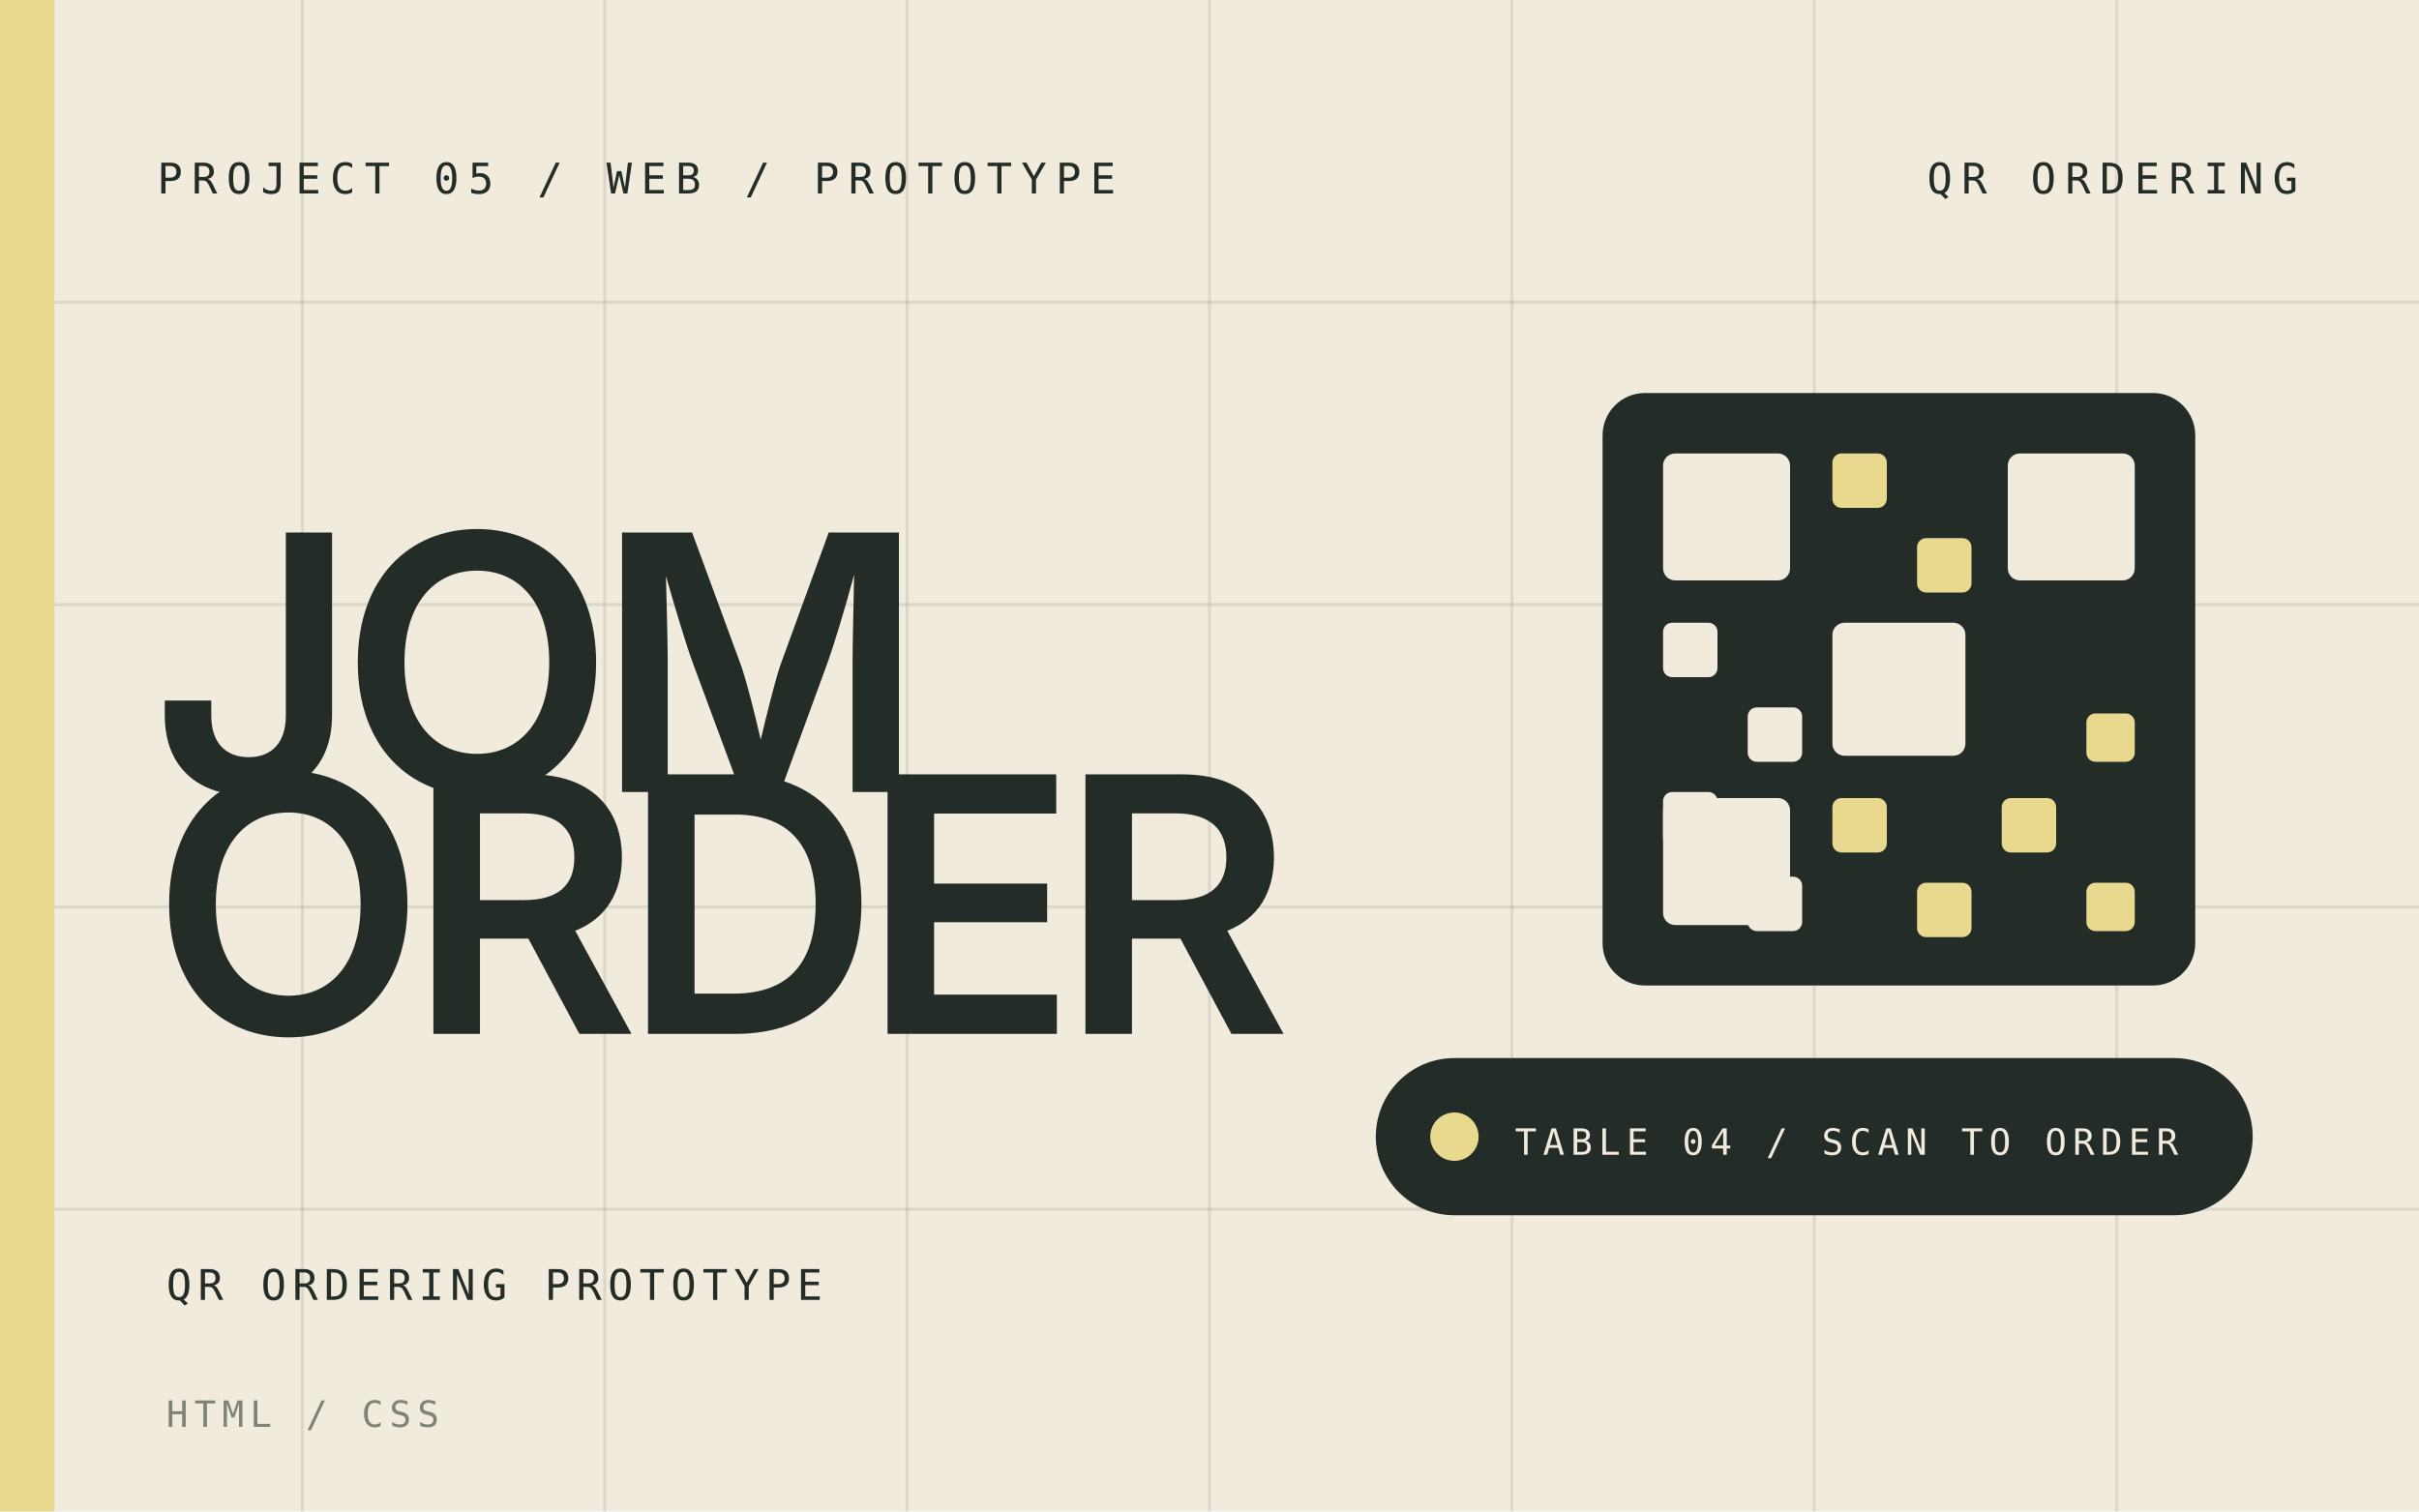
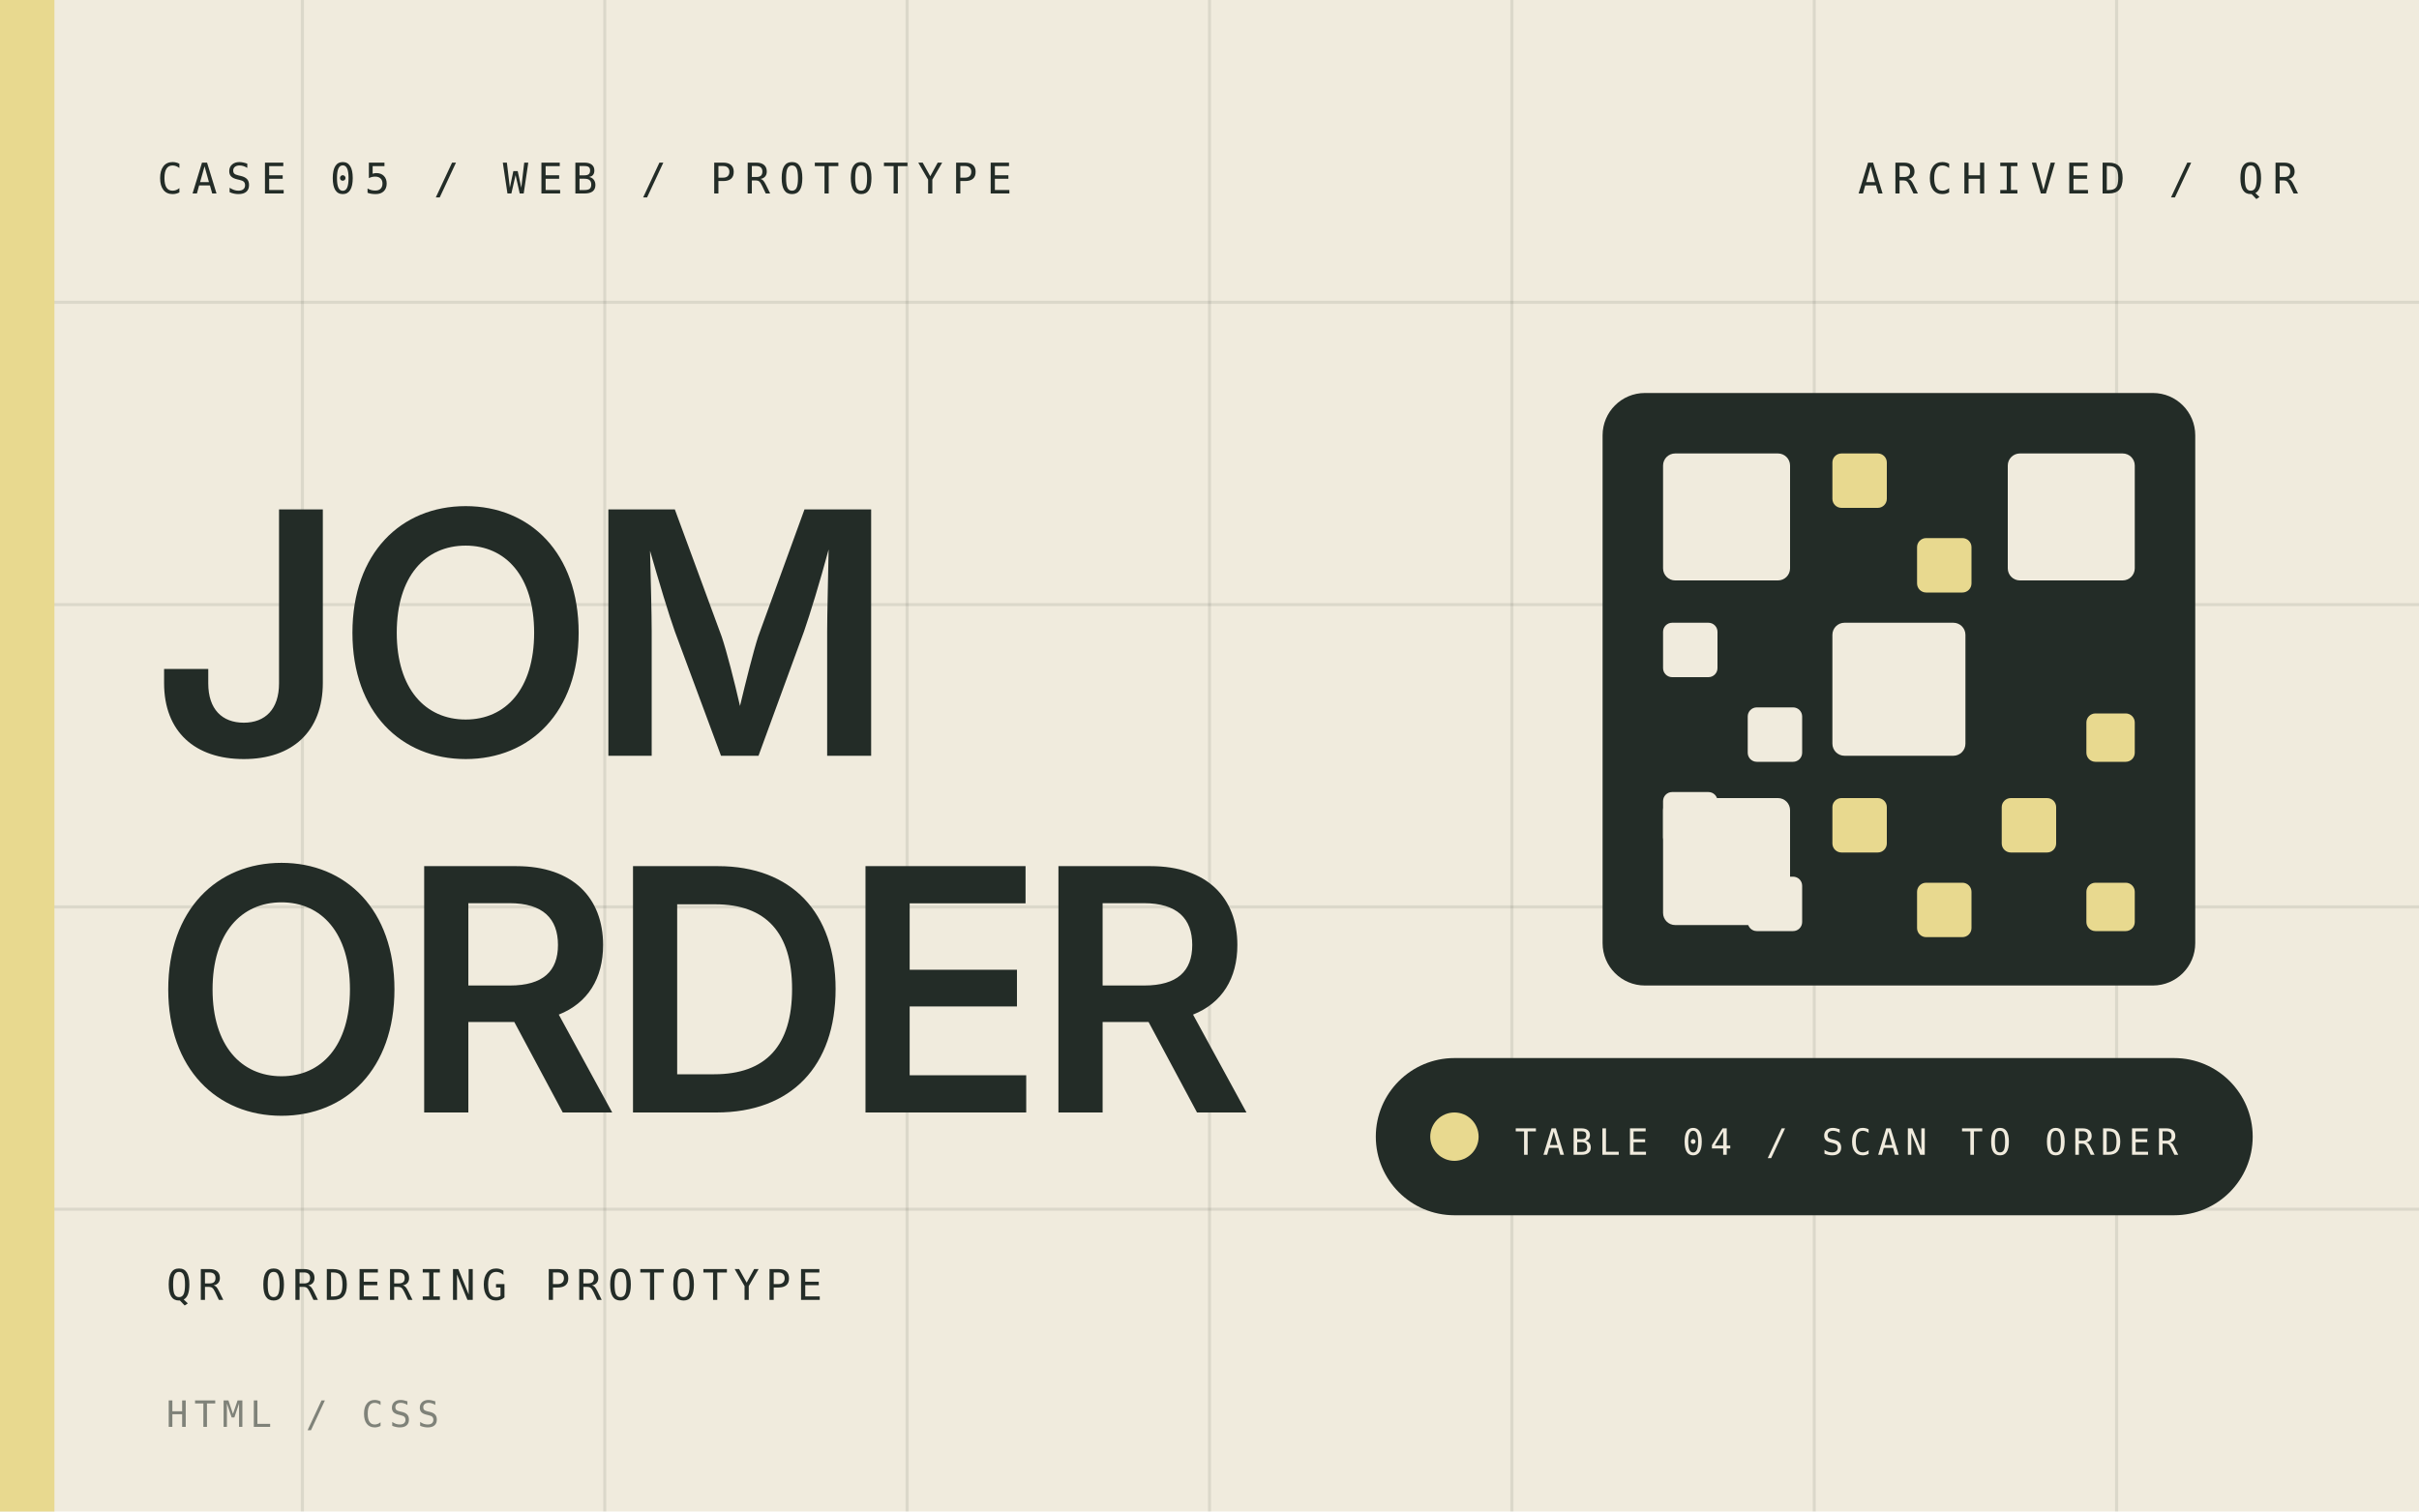
<svg xmlns="http://www.w3.org/2000/svg" viewBox="0 0 800 500" fill="none">
  <rect width="800" height="500" fill="#F0EBDD" />
  <g stroke="#232C27" stroke-opacity=".1">
    <path d="M0 100H800M0 200H800M0 300H800M0 400H800" />
    <path d="M100 0V500M200 0V500M300 0V500M400 0V500M500 0V500M600 0V500M700 0V500" />
  </g>
  <rect width="18" height="500" fill="#E8D98F" />
-   <text x="52" y="64" fill="#232C27" font-family="JetBrains Mono, monospace" font-size="14" letter-spacing="3">PROJECT 05 / WEB / PROTOTYPE</text>
-   <text x="760" y="64" fill="#232C27" font-family="JetBrains Mono, monospace" font-size="14" letter-spacing="3" text-anchor="end">QR ORDERING</text>
+   <text x="52" y="64" fill="#232C27" font-family="JetBrains Mono, monospace" font-size="14" letter-spacing="3">CASE 05 / WEB / PROTOTYPE</text>
+   <text x="760" y="64" fill="#232C27" font-family="JetBrains Mono, monospace" font-size="14" letter-spacing="3" text-anchor="end">ARCHIVED / QR</text>
  <g transform="translate(530 130)">
    <rect width="196" height="196" rx="14" fill="#232C27" />
    <g fill="#F0EBDD">
      <rect x="20" y="20" width="42" height="42" rx="4" />
      <rect x="134" y="20" width="42" height="42" rx="4" />
      <rect x="20" y="134" width="42" height="42" rx="4" />
      <rect x="76" y="76" width="44" height="44" rx="4" />
    </g>
    <g fill="#E8D98F">
      <rect x="76" y="20" width="18" height="18" rx="3" />
      <rect x="104" y="48" width="18" height="18" rx="3" />
      <rect x="76" y="134" width="18" height="18" rx="3" />
      <rect x="104" y="162" width="18" height="18" rx="3" />
      <rect x="132" y="134" width="18" height="18" rx="3" />
      <rect x="160" y="106" width="16" height="16" rx="3" />
      <rect x="160" y="162" width="16" height="16" rx="3" />
    </g>
    <g fill="#F0EBDD">
      <rect x="20" y="76" width="18" height="18" rx="3" />
      <rect x="48" y="104" width="18" height="18" rx="3" />
      <rect x="20" y="132" width="18" height="18" rx="3" />
      <rect x="48" y="160" width="18" height="18" rx="3" />
    </g>
  </g>
  <g transform="translate(455 350)">
    <rect width="290" height="52" rx="26" fill="#232C27" />
    <circle cx="26" cy="26" r="8" fill="#E8D98F" />
    <text x="46" y="32" fill="#F0EBDD" font-family="JetBrains Mono, monospace" font-size="12" letter-spacing="2">TABLE 04 / SCAN TO ORDER</text>
  </g>
-   <text x="50" y="262" fill="#232C27" font-family="Space Grotesk, Inter, sans-serif" font-size="118" font-weight="600" letter-spacing="-6">JOM</text>
-   <text x="50" y="342" fill="#232C27" font-family="Space Grotesk, Inter, sans-serif" font-size="118" font-weight="600" letter-spacing="-6">ORDER</text>
+   <text x="50" y="250" fill="#232C27" font-family="Space Grotesk, Inter, sans-serif" font-size="112" font-weight="600" letter-spacing="-4" textLength="200" lengthAdjust="spacingAndGlyphs">JOM</text>
+   <text x="50" y="368" fill="#232C27" font-family="Space Grotesk, Inter, sans-serif" font-size="112" font-weight="600" letter-spacing="-4" textLength="360" lengthAdjust="spacingAndGlyphs">ORDER</text>
  <text x="55" y="430" fill="#232C27" font-family="JetBrains Mono, monospace" font-size="14" letter-spacing="2">QR ORDERING PROTOTYPE</text>
  <text x="55" y="472" fill="#232C27" fill-opacity=".55" font-family="JetBrains Mono, monospace" font-size="12" letter-spacing="2">HTML / CSS</text>
</svg>
